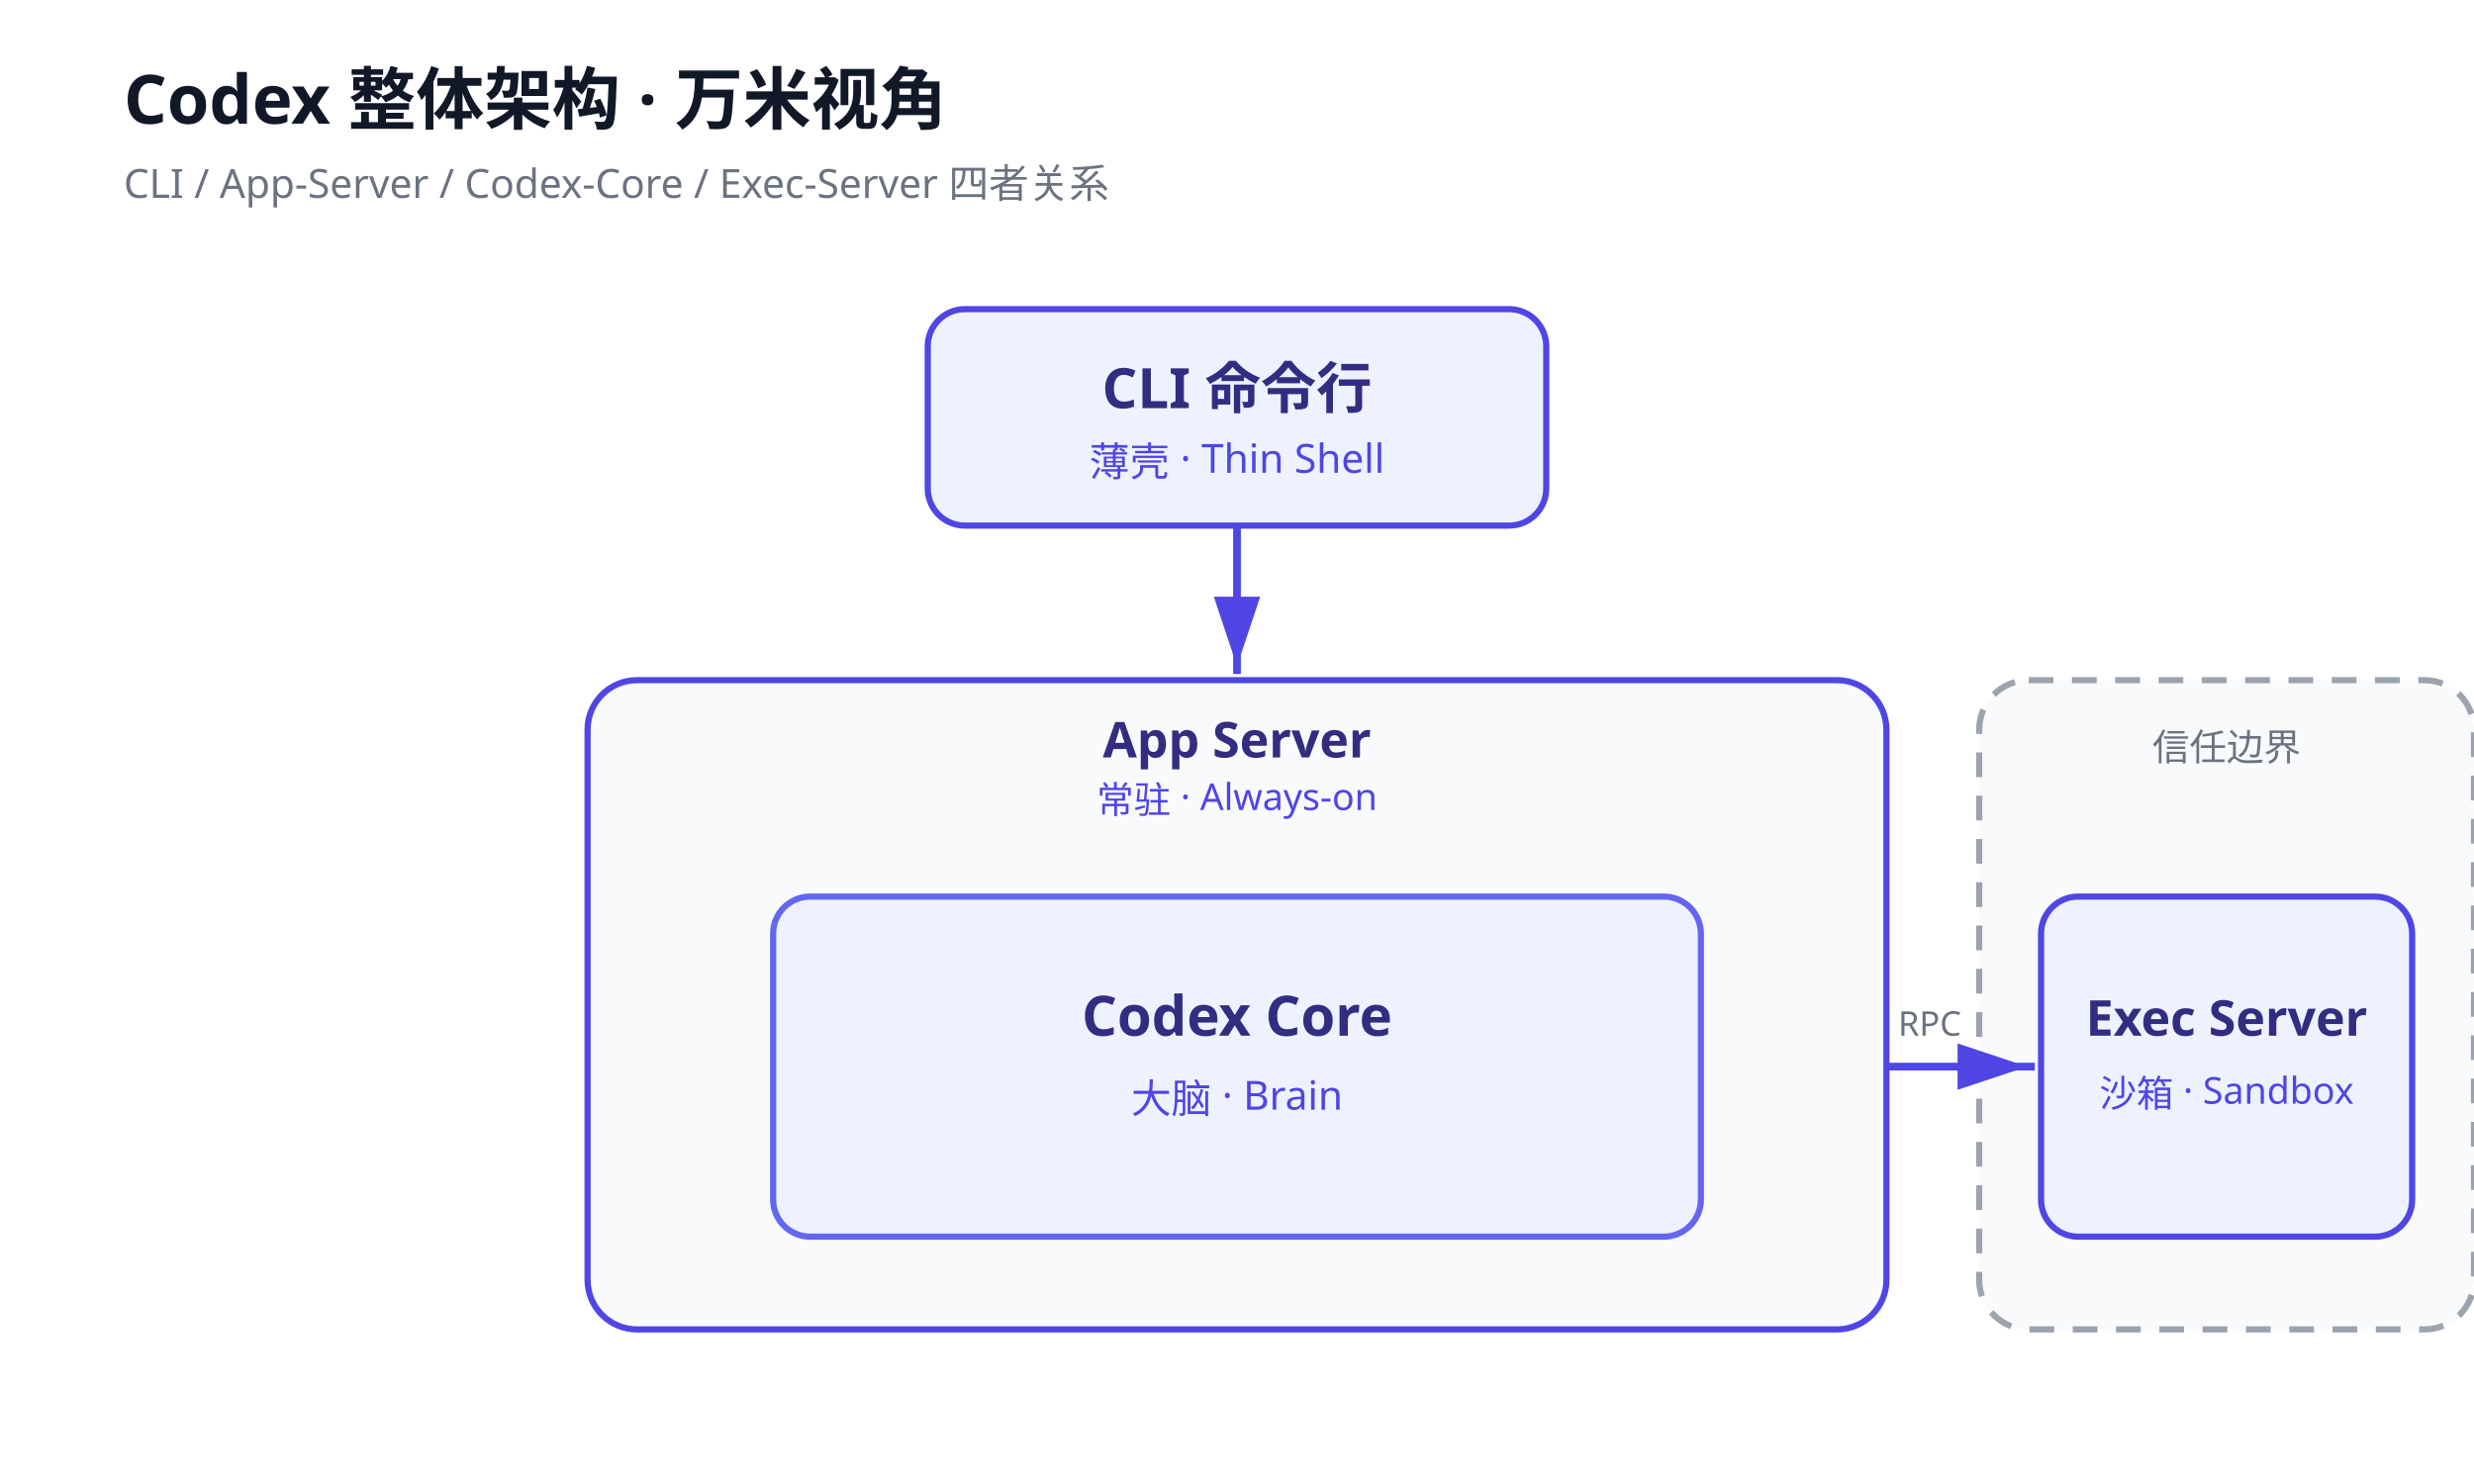
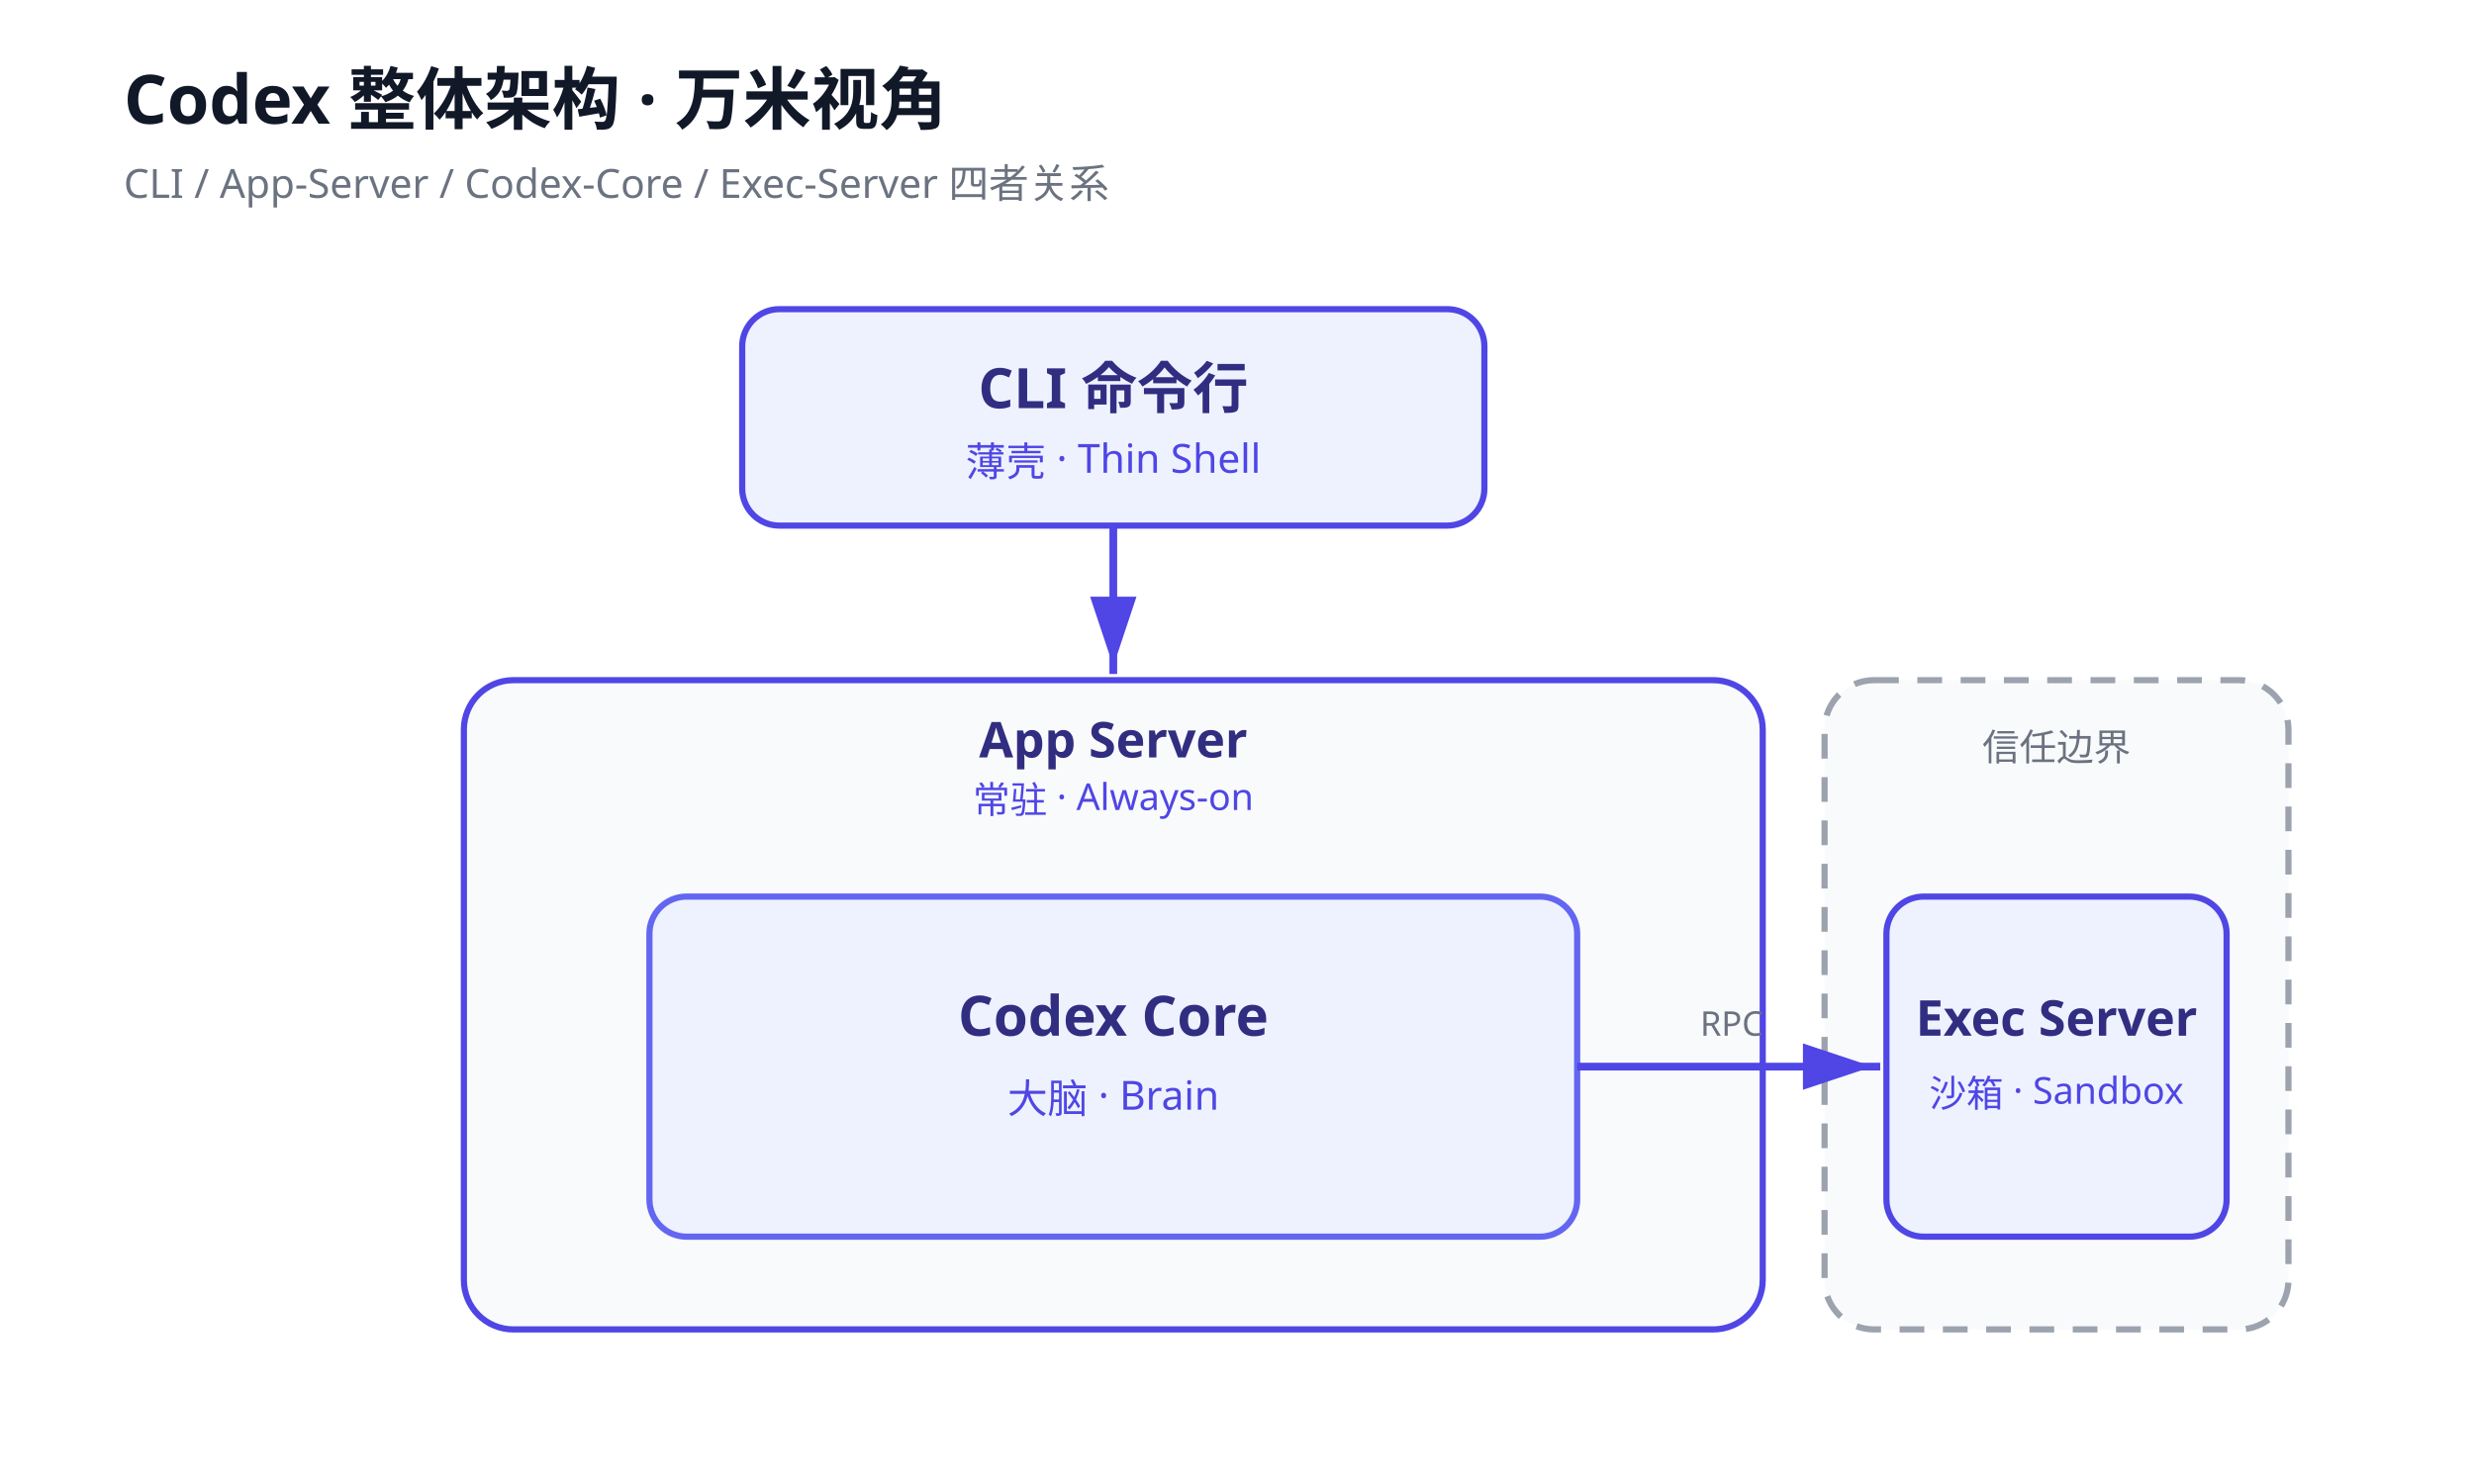
<svg xmlns="http://www.w3.org/2000/svg" viewBox="0 0 800 480" font-family="system-ui, sans-serif">
  <defs>
    <marker id="a" markerWidth="10" markerHeight="10" refX="10" refY="3" orient="auto" markerUnits="strokeWidth">
      <path d="M0,0 L9,3 L0,6 Z" fill="#4F46E5" />
    </marker>
  </defs>
  <rect width="800" height="480" fill="#FFFFFF" />
  <text x="40" y="40" font-size="22" font-weight="700" fill="#111827">Codex 整体架构 · 万米视角</text>
  <text x="40" y="64" font-size="13" fill="#6B7280">CLI / App-Server / Codex-Core / Exec-Server 四者关系</text>
-   <rect x="300" y="100" width="200" height="70" rx="12" fill="#EEF2FF" stroke="#4F46E5" stroke-width="2" />
-   <text x="400" y="132" text-anchor="middle" font-size="18" font-weight="600" fill="#312E81">CLI 命令行</text>
-   <text x="400" y="154" text-anchor="middle" font-size="13" fill="#4F46E5">薄壳 · Thin Shell</text>
-   <rect x="190" y="220" width="420" height="210" rx="16" fill="#F9FAFB" stroke="#4F46E5" stroke-width="2" />
-   <text x="400" y="245" text-anchor="middle" font-size="16" font-weight="600" fill="#312E81">App Server</text>
-   <text x="400" y="263" text-anchor="middle" font-size="12" fill="#4F46E5">常驻 · Always-on</text>
-   <rect x="250" y="290" width="300" height="110" rx="12" fill="#EEF2FF" stroke="#6366F1" stroke-width="2" />
-   <text x="400" y="335" text-anchor="middle" font-size="18" font-weight="600" fill="#312E81">Codex Core</text>
-   <text x="400" y="360" text-anchor="middle" font-size="13" fill="#4F46E5">大脑 · Brain</text>
-   <rect x="640" y="220" width="160" height="210" rx="16" fill="#F9FAFB" stroke="#9CA3AF" stroke-width="2" stroke-dasharray="8 6" />
-   <text x="720" y="246" text-anchor="middle" font-size="12" fill="#6B7280">信任边界</text>
-   <rect x="660" y="290" width="120" height="110" rx="12" fill="#EEF2FF" stroke="#4F46E5" stroke-width="2" />
-   <text x="720" y="335" text-anchor="middle" font-size="16" font-weight="600" fill="#312E81">Exec Server</text>
-   <text x="720" y="358" text-anchor="middle" font-size="12" fill="#4F46E5">沙箱 · Sandbox</text>
-   <line x1="400" y1="170" x2="400" y2="218" stroke="#4F46E5" stroke-width="2.5" marker-end="url(#a)" />
-   <line x1="610" y1="345" x2="658" y2="345" stroke="#4F46E5" stroke-width="2.5" marker-end="url(#a)" />
-   <text x="624" y="335" text-anchor="middle" font-size="11" fill="#6B7280">RPC</text>
+   <rect x="240" y="100" width="240" height="70" rx="12" fill="#EEF2FF" stroke="#4F46E5" stroke-width="2" />
+   <text x="360" y="132" text-anchor="middle" font-size="18" font-weight="600" fill="#312E81">CLI 命令行</text>
+   <text x="360" y="154" text-anchor="middle" font-size="13" fill="#4F46E5">薄壳 · Thin Shell</text>
+   <rect x="150" y="220" width="420" height="210" rx="16" fill="#F9FAFB" stroke="#4F46E5" stroke-width="2" />
+   <text x="360" y="245" text-anchor="middle" font-size="16" font-weight="600" fill="#312E81">App Server</text>
+   <text x="360" y="263" text-anchor="middle" font-size="12" fill="#4F46E5">常驻 · Always-on</text>
+   <rect x="210" y="290" width="300" height="110" rx="12" fill="#EEF2FF" stroke="#6366F1" stroke-width="2" />
+   <text x="360" y="335" text-anchor="middle" font-size="18" font-weight="600" fill="#312E81">Codex Core</text>
+   <text x="360" y="360" text-anchor="middle" font-size="13" fill="#4F46E5">大脑 · Brain</text>
+   <rect x="590" y="220" width="150" height="210" rx="16" fill="#F9FAFB" stroke="#9CA3AF" stroke-width="2" stroke-dasharray="8 6" />
+   <text x="665" y="246" text-anchor="middle" font-size="12" fill="#6B7280">信任边界</text>
+   <rect x="610" y="290" width="110" height="110" rx="12" fill="#EEF2FF" stroke="#4F46E5" stroke-width="2" />
+   <text x="665" y="335" text-anchor="middle" font-size="16" font-weight="600" fill="#312E81">Exec Server</text>
+   <text x="665" y="358" text-anchor="middle" font-size="12" fill="#4F46E5">沙箱 · Sandbox</text>
+   <line x1="360" y1="170" x2="360" y2="218" stroke="#4F46E5" stroke-width="2.5" marker-end="url(#a)" />
+   <line x1="510" y1="345" x2="608" y2="345" stroke="#4F46E5" stroke-width="2.5" marker-end="url(#a)" />
+   <text x="560" y="335" text-anchor="middle" font-size="11" fill="#6B7280">RPC</text>
</svg>
